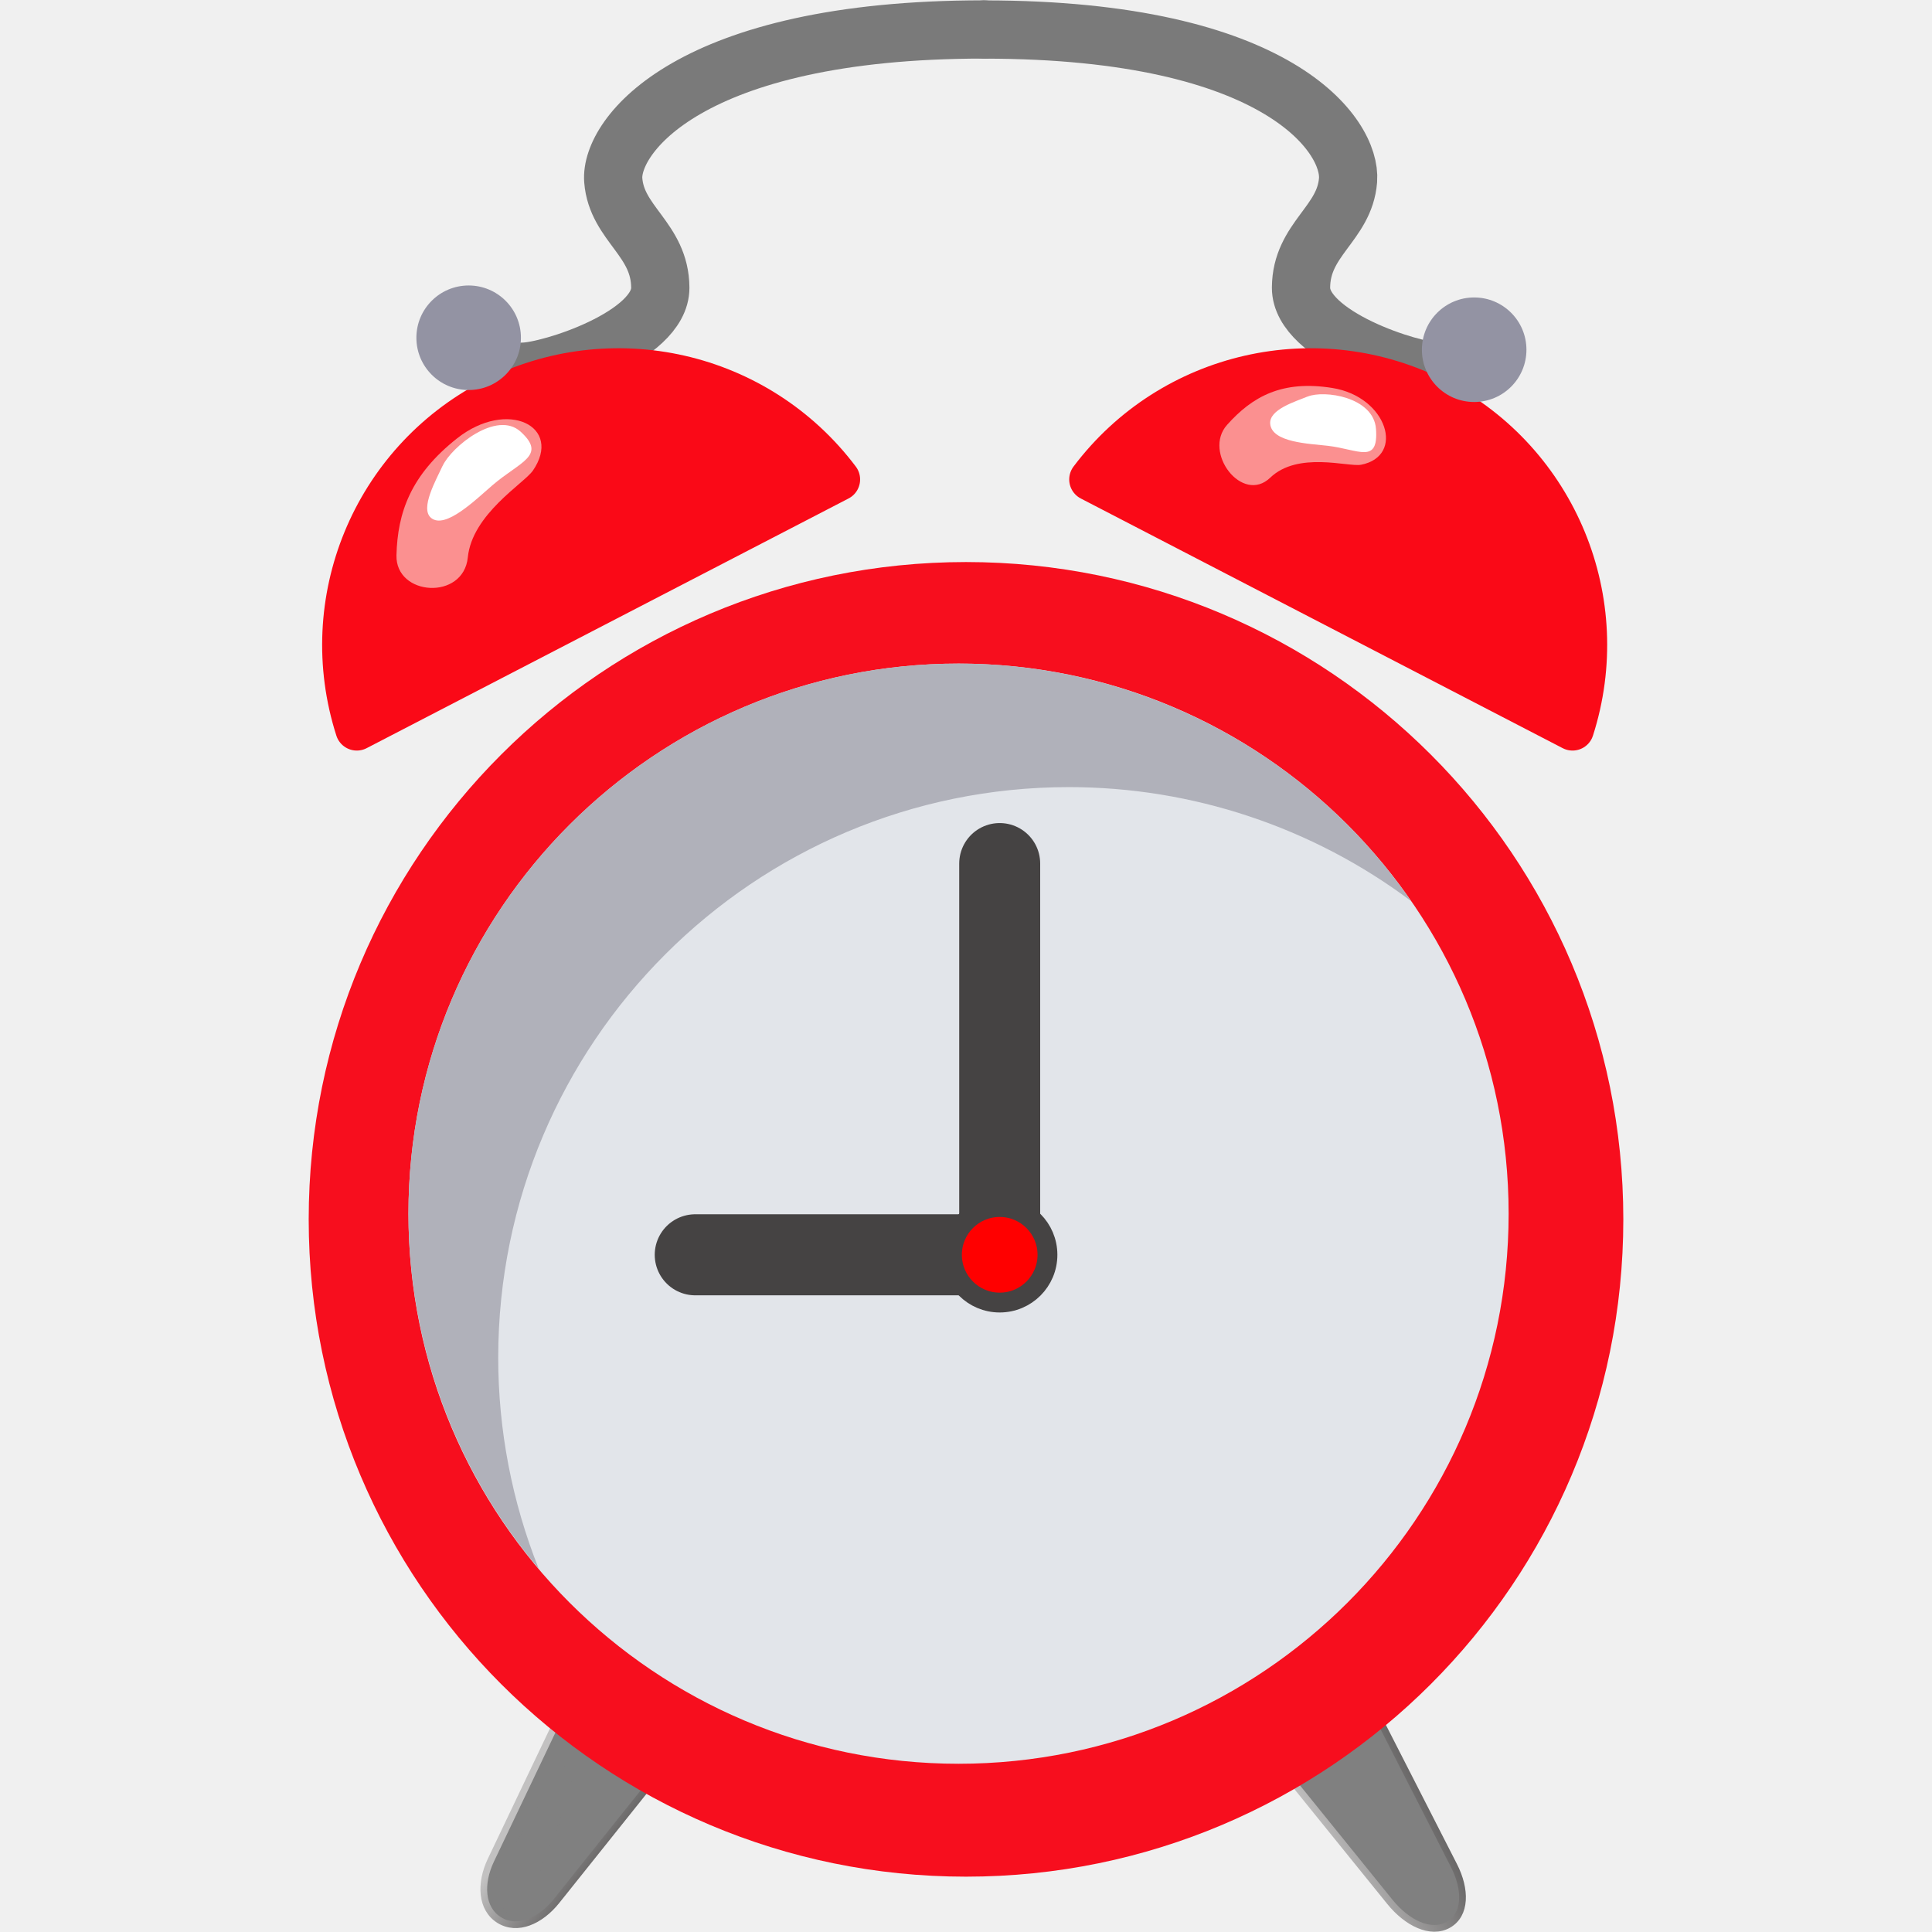
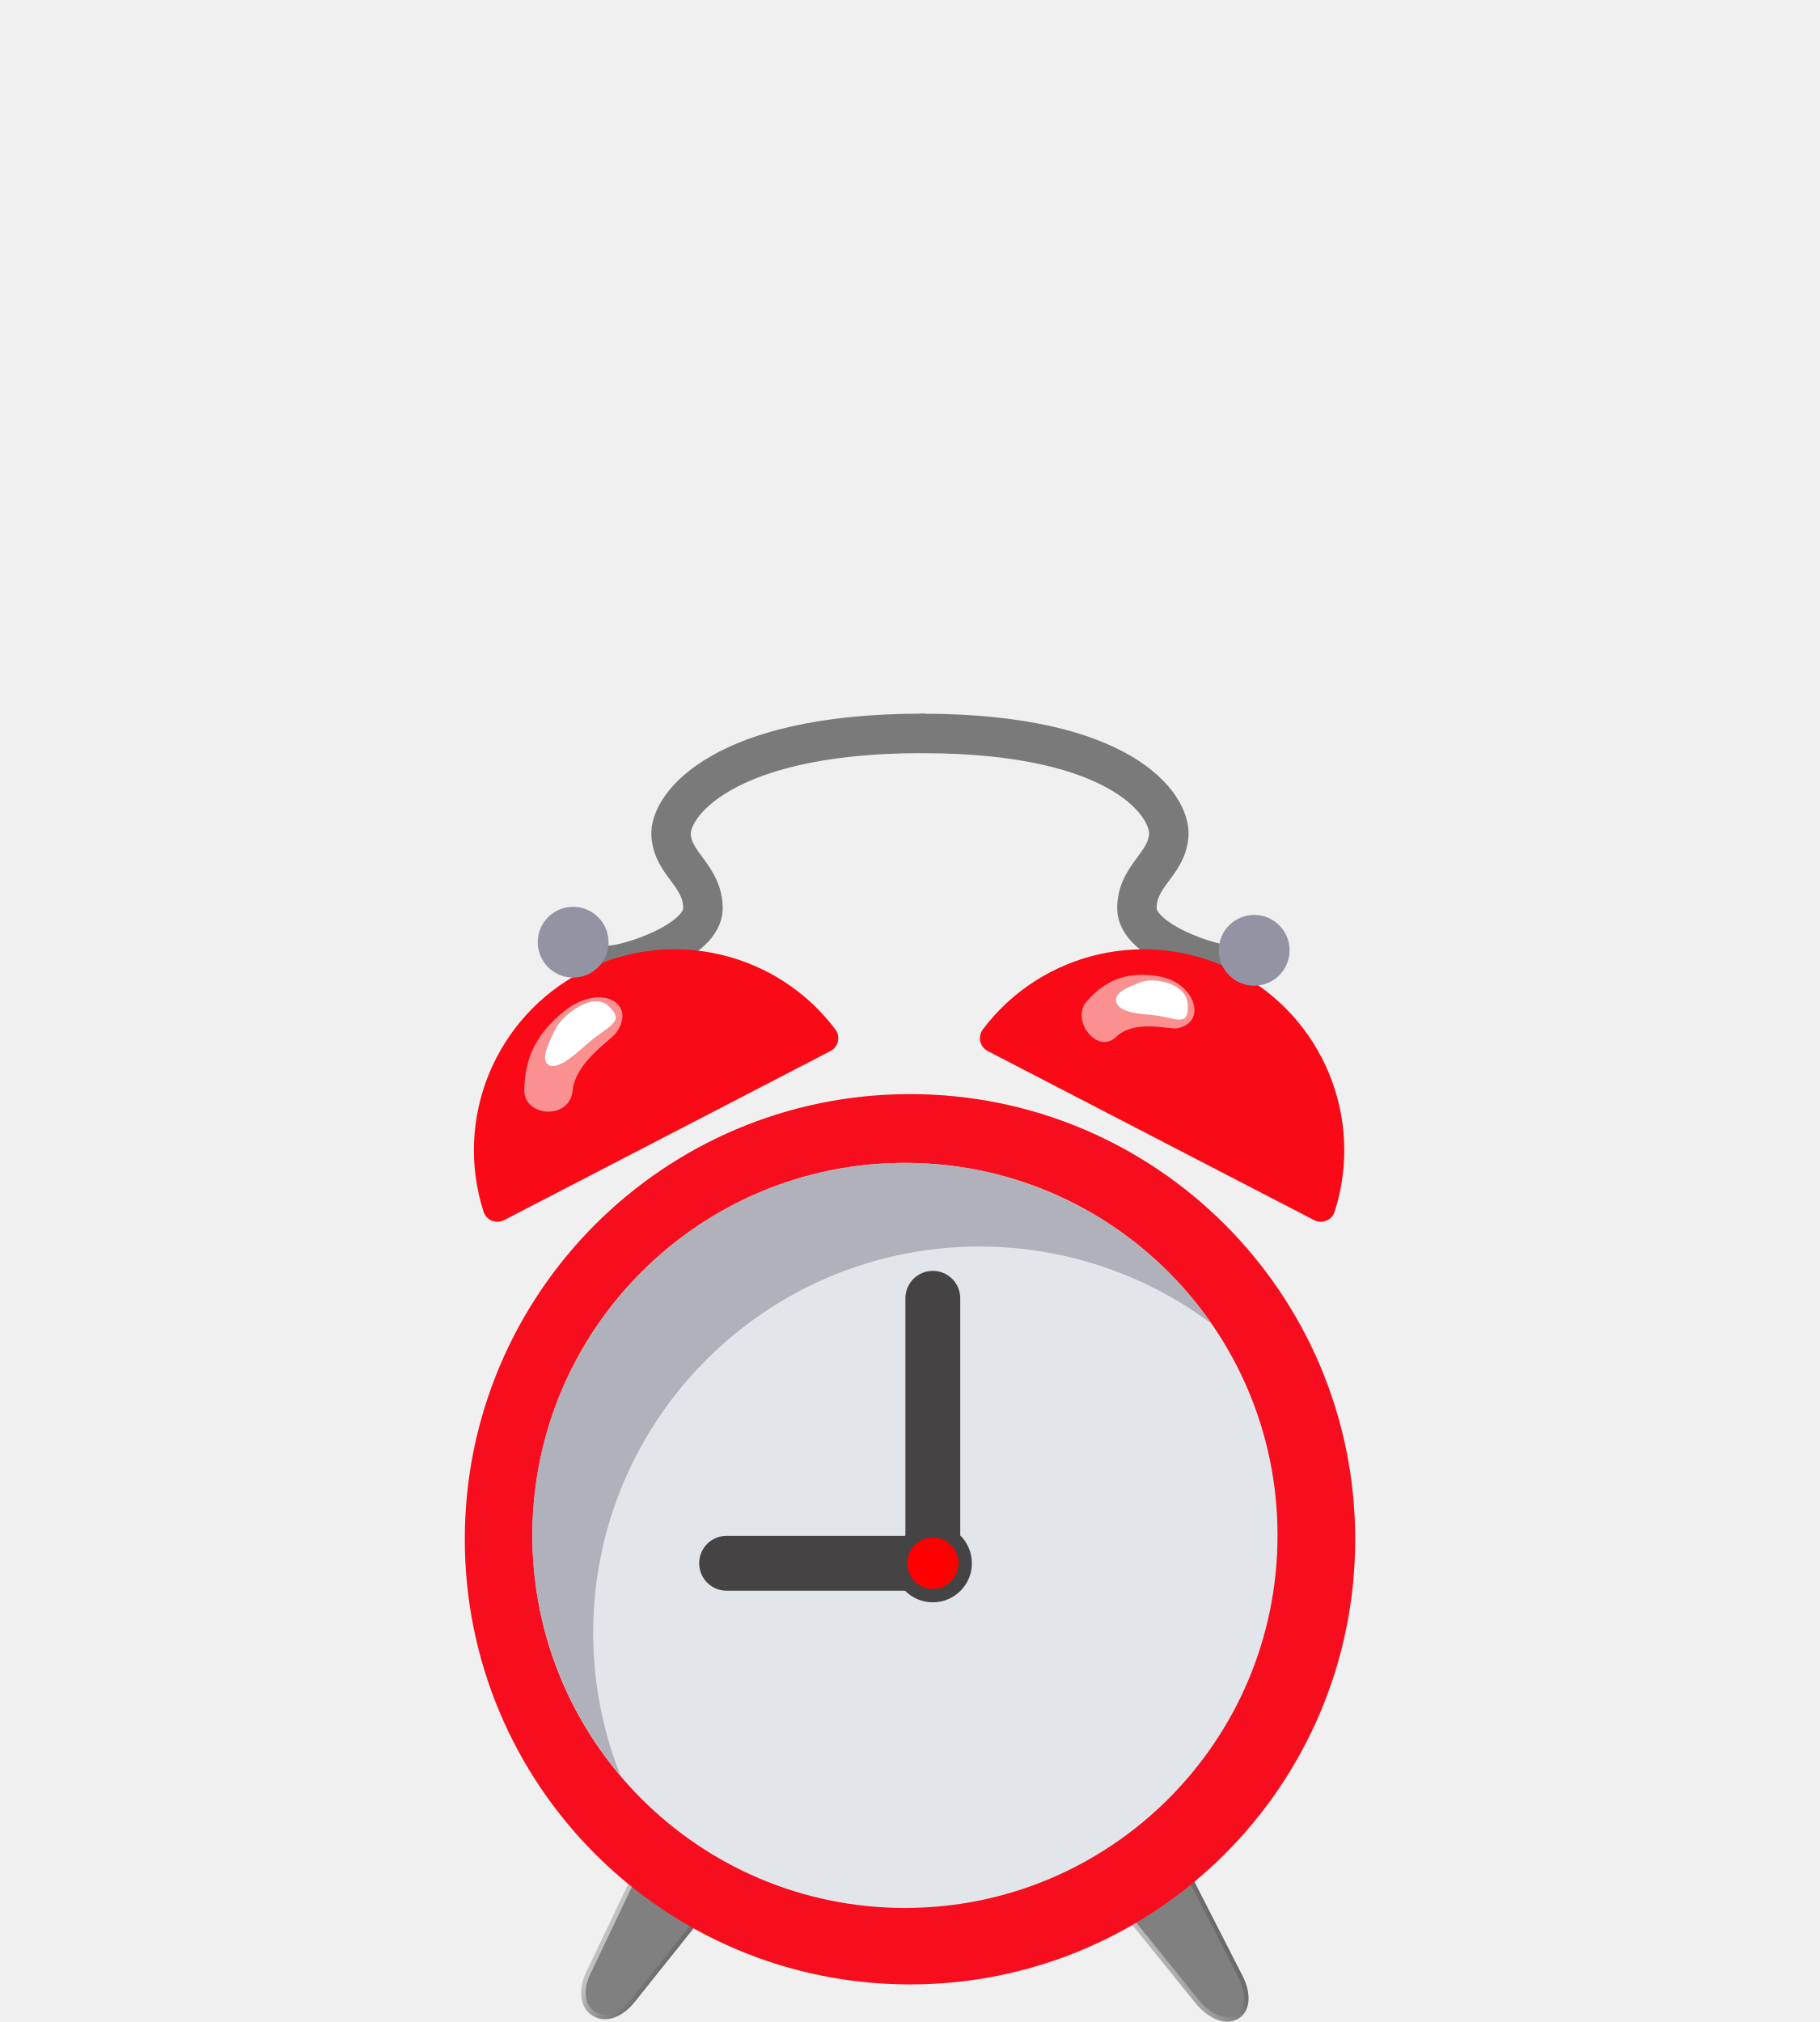
- <svg xmlns="http://www.w3.org/2000/svg" xmlns:xlink="http://www.w3.org/1999/xlink" width="90" height="90" viewBox="0 0 23.812 23.812" version="1.1" id="svg2787">
+ <svg xmlns="http://www.w3.org/2000/svg" xmlns:xlink="http://www.w3.org/1999/xlink" width="81" height="90" viewBox="0 0 21.431 23.812" version="1.1" id="svg2787">
  <defs id="defs2784">
    <linearGradient id="linearGradient3098">
      <stop style="stop-color:#3a3a3a;stop-opacity:1;" offset="0" id="stop3094" />
      <stop style="stop-color:#b2b2b2;stop-opacity:0;" offset="1" id="stop3096" />
    </linearGradient>
    <linearGradient xlink:href="#linearGradient29522" id="linearGradient31309" gradientUnits="userSpaceOnUse" gradientTransform="matrix(0.7932409,-0.6089079,0.7932409,0.6089079,4.892518,-8.867114)" x1="14.228" y1="-29.19" x2="3.659" y2="-18.62" />
    <linearGradient id="linearGradient29522">
      <stop style="stop-color:#d4a125;stop-opacity:1;" offset="0" id="stop29518" />
      <stop style="stop-color:#edd495;stop-opacity:1;" offset="1" id="stop29520" />
    </linearGradient>
    <linearGradient xlink:href="#linearGradient29522" id="linearGradient31385" gradientUnits="userSpaceOnUse" gradientTransform="matrix(-0.7932409,-0.6089079,-0.7932409,0.6089079,5.107999,-8.867114)" x1="14.228" y1="-29.19" x2="3.659" y2="-18.62" />
    <linearGradient xlink:href="#linearGradient29522" id="linearGradient29605" gradientUnits="userSpaceOnUse" gradientTransform="matrix(0.8001375,-0.6190755,0.8001375,0.6190755,17.50946,-0.3688092)" x1="14.228" y1="-29.19" x2="3.659" y2="-18.62" />
    <radialGradient xlink:href="#linearGradient47274" id="radialGradient47276" cx="27.004" cy="34.574" fx="27.004" fy="34.574" r="1.522" gradientTransform="matrix(-1.112148,0.7717307,-1.041963,-1.501581,93.06102,65.25326)" gradientUnits="userSpaceOnUse" />
    <linearGradient id="linearGradient47274">
      <stop style="stop-color:#d2c2c2;stop-opacity:1;" offset="0" id="stop47270" />
      <stop style="stop-color:#3e0000;stop-opacity:0.972;" offset="1" id="stop47272" />
    </linearGradient>
    <radialGradient xlink:href="#linearGradient47249" id="radialGradient47253" cx="8.633" cy="30.75" fx="8.633" fy="30.75" r="3.656" gradientTransform="matrix(-2.0536401e-7,1.710059,-1.016735,-1.83368e-7,39.89747,15.56802)" gradientUnits="userSpaceOnUse" />
    <linearGradient id="linearGradient47249">
      <stop style="stop-color:#ffef9e;stop-opacity:1;" offset="0.499" id="stop47245" />
      <stop style="stop-color:#d6a400;stop-opacity:1;" offset="1" id="stop47247" />
    </linearGradient>
    <linearGradient xlink:href="#linearGradient47282" id="linearGradient47284" x1="24.669" y1="33.457" x2="24.726" y2="37.417" gradientUnits="userSpaceOnUse" />
    <linearGradient id="linearGradient47282">
      <stop style="stop-color:#ffffff;stop-opacity:1;" offset="0" id="stop47278" />
      <stop style="stop-color:#faf1a3;stop-opacity:1;" offset="0.525" id="stop47286" />
      <stop style="stop-color:#cccb4f;stop-opacity:1;" offset="1" id="stop47280" />
    </linearGradient>
    <linearGradient xlink:href="#linearGradient3098" id="linearGradient3100" x1="17.717" y1="17.784" x2="20.251" y2="21.784" gradientUnits="userSpaceOnUse" gradientTransform="matrix(1.128482,-0.08723934,0.08723934,1.128482,-1.027331,-4.71396)" />
    <linearGradient xlink:href="#linearGradient46593" id="linearGradient46786" gradientUnits="userSpaceOnUse" gradientTransform="matrix(-1,0,0.1142178,1,84.33594,-0.9323136)" x1="38.735" y1="16.525" x2="36.687" y2="15.723" />
    <linearGradient id="linearGradient46593">
      <stop style="stop-color:#c2c1c1;stop-opacity:1;" offset="0" id="stop46589" />
      <stop style="stop-color:#555353;stop-opacity:1;" offset="1" id="stop46591" />
    </linearGradient>
    <linearGradient xlink:href="#linearGradient46593" id="linearGradient46595" x1="37.41" y1="15.85" x2="38.662" y2="16.648" gradientUnits="userSpaceOnUse" gradientTransform="translate(-0.05000255,-0.2000102)" />
  </defs>
  <g id="layer1">
    <g id="g32005" transform="matrix(0.9339194,0.2029919,-0.2029919,0.9339194,34.21217,-22.20684)">
      <rect style="fill:#8bd848;fill-opacity:1;fill-rule:evenodd;stroke-width:0.297" id="rect34643" width="16.863" height="22.128" x="1.722" y="4.823" rx="1.132" ry="1.132" transform="rotate(-12.19184)" />
      <path id="rect35731" style="mix-blend-mode:multiply;fill:#5c9b39;fill-opacity:0.662;fill-rule:evenodd;stroke-width:0.392" d="M 3.13,4.258 C 2.893,4.309 2.747,4.558 2.802,4.816 L 7.274,25.515 c 0.056,0.258 0.291,0.424 0.528,0.373 L 10.417,25.322 5.744,3.693 Z" />
      <g id="g45070" transform="matrix(0.6060356,-0.1309392,0.1423048,0.6586396,-1.696688,-3.298894)" style="stroke-width:1.537">
        <circle style="fill:#1f6847;fill-opacity:1;fill-rule:evenodd;stroke-width:0.505" id="path39952" cx="6.064" cy="15.875" r="1.538" />
        <rect style="fill:#fff7f1;fill-opacity:1;fill-rule:evenodd;stroke:#a59561;stroke-width:0.407;stroke-dasharray:none;stroke-opacity:1" id="rect36147" width="4.243" height="1.803" x="2.614" y="14.973" rx="1.142" ry="1.051" />
      </g>
      <g id="g45070-3" transform="matrix(0.6060356,-0.1309392,0.1423048,0.6586396,-0.9637484,0.09342554)" style="stroke-width:1.537">
        <circle style="fill:#1f6847;fill-opacity:1;fill-rule:evenodd;stroke-width:0.505" id="path39952-3" cx="6.064" cy="15.875" r="1.538" />
        <rect style="fill:#fff7f1;fill-opacity:1;fill-rule:evenodd;stroke:#a59561;stroke-width:0.407;stroke-dasharray:none;stroke-opacity:1" id="rect36147-1" width="4.243" height="1.803" x="2.614" y="14.973" rx="1.142" ry="1.051" />
      </g>
      <g id="g45070-4" transform="matrix(0.6060356,-0.1309392,0.1423048,0.6586396,-0.2308082,3.485746)" style="stroke-width:1.537">
        <circle style="fill:#1f6847;fill-opacity:1;fill-rule:evenodd;stroke-width:0.505" id="path39952-6" cx="6.064" cy="15.875" r="1.538" />
        <rect style="fill:#fff7f1;fill-opacity:1;fill-rule:evenodd;stroke:#a59561;stroke-width:0.407;stroke-dasharray:none;stroke-opacity:1" id="rect36147-18" width="4.243" height="1.803" x="2.614" y="14.973" rx="1.142" ry="1.051" />
      </g>
      <g id="g45070-0" transform="matrix(0.6060356,-0.1309392,0.1423048,0.6586396,0.5021319,6.878067)" style="stroke-width:1.537">
        <circle style="fill:#1f6847;fill-opacity:1;fill-rule:evenodd;stroke-width:0.505" id="path39952-32" cx="6.064" cy="15.875" r="1.538" />
        <rect style="fill:#fff7f1;fill-opacity:1;fill-rule:evenodd;stroke:#a59561;stroke-width:0.407;stroke-dasharray:none;stroke-opacity:1" id="rect36147-6" width="4.243" height="1.803" x="2.614" y="14.973" rx="1.142" ry="1.051" />
      </g>
      <g id="g45070-8" transform="matrix(0.6060356,-0.1309392,0.1423048,0.6586396,1.235072,10.27039)" style="stroke-width:1.537">
        <circle style="fill:#1f6847;fill-opacity:1;fill-rule:evenodd;stroke-width:0.505" id="path39952-65" cx="6.064" cy="15.875" r="1.538" />
        <rect style="fill:#fff7f1;fill-opacity:1;fill-rule:evenodd;stroke:#a59561;stroke-width:0.407;stroke-dasharray:none;stroke-opacity:1" id="rect36147-8" width="4.243" height="1.803" x="2.614" y="14.973" rx="1.142" ry="1.051" />
      </g>
      <g id="g45070-2" transform="matrix(0.6060356,-0.1309392,0.1423048,0.6586396,1.968012,13.66271)" style="stroke-width:1.537">
        <circle style="fill:#1f6847;fill-opacity:1;fill-rule:evenodd;stroke-width:0.505" id="path39952-8" cx="6.064" cy="15.875" r="1.538" />
        <rect style="fill:#fff7f1;fill-opacity:1;fill-rule:evenodd;stroke:#a59561;stroke-width:0.407;stroke-dasharray:none;stroke-opacity:1" id="rect36147-9" width="4.243" height="1.803" x="2.614" y="14.973" rx="1.142" ry="1.051" />
      </g>
      <rect style="fill:#ffffff;fill-rule:evenodd;stroke-width:0.297" id="rect45497" width="8.956" height="6.768" x="7.196" y="7.532" rx="1.028" ry="1.028" transform="rotate(-12.19184)" />
      <g id="g46022" transform="matrix(0.6838786,-0.1477579,0.1605833,0.7432394,-26.74004,6.826178)" style="stroke-width:1.537">
        <path style="fill:none;stroke:#41928f;stroke-width:1.133;stroke-linecap:round;stroke-linejoin:miter;stroke-dasharray:none;stroke-opacity:1" d="m 52.201,13.007 h 7.805" id="path45982" />
        <path style="fill:none;stroke:#41928f;stroke-width:1.133;stroke-linecap:round;stroke-linejoin:miter;stroke-dasharray:none;stroke-opacity:1" d="m 52.201,10.842 h 7.805" id="path45982-9" />
        <path style="fill:none;stroke:#41928f;stroke-width:1.133;stroke-linecap:round;stroke-linejoin:miter;stroke-dasharray:none;stroke-opacity:1" d="m 52.201,15.172 h 7.805" id="path45982-0" />
      </g>
      <path id="rect46311-0" style="mix-blend-mode:darken;fill:url(#linearGradient3100);fill-opacity:1;fill-rule:evenodd;stroke-width:0.236" d="m 21.821,12.994 -4.921,3.697 -0.84,1.219 0.16,-0.26 c -0.279,0.475 -0.297,1.019 -0.208,1.354 -0.028,0.307 0.652,0.305 1.338,0.121 0.628,-0.169 1.179,-0.417 1.599,-0.759 1.945,-1.583 3.39,-3.057 3.39,-3.057 z" />
      <g id="g47601" transform="matrix(0.4250812,-0.395091,0.3610172,0.4594579,0.7862218,4.418119)" style="stroke-width:1.537">
        <path id="rect46311" style="fill:#ff2124;fill-opacity:1;fill-rule:evenodd;stroke-width:0.407" d="m 8.001,33.457 -0.052,2.121 0.052,2.121 H 26.493 c 1.141,0 2.058,-0.918 2.058,-2.058 v -0.126 c 0,-1.141 -0.918,-2.059 -2.058,-2.059 z" />
        <path id="rect46311-5" style="fill:url(#radialGradient47276);fill-opacity:1;fill-rule:evenodd;stroke-width:0.407" d="m 25.507,33.457 v 4.243 h 0.986 c 1.141,0 2.058,-0.918 2.058,-2.058 v -0.126 c 0,-1.141 -0.918,-2.059 -2.058,-2.059 z" />
        <path id="path46373" style="fill:url(#radialGradient47253);fill-opacity:1;fill-rule:evenodd;stroke-width:0.407" d="m 10.438,29.236 -3.61,2.191 -0.927,0.508 0.039,2.99 0.83,0.581 3.668,2.172 -0.093,-4.221 z" transform="matrix(0.5633272,0,0,0.5025195,2.120676,18.76546)" />
        <path id="path46373-3" style="fill:#550000;fill-rule:evenodd;stroke-width:0.102" d="m 5.881,36.578 c -0.634,-0.363 -1.443,-0.815 -1.443,-0.999 0,-0.184 0.635,-0.602 1.443,-0.999 l -0.025,0.999 z" />
        <rect style="fill:url(#linearGradient47284);fill-opacity:1;fill-rule:evenodd;stroke-width:0.285" id="rect47243" width="2.143" height="4.243" x="23.361" y="33.457" rx="0" ry="0" />
      </g>
    </g>
    <g id="g117847" transform="translate(-85.68201,-18.42902)">
      <path id="rect29651" style="fill:#b89644;fill-opacity:1;fill-rule:evenodd;stroke-width:0.253" d="m -35.605,27.319 c -0.493,-1e-6 -0.985,0.145 -1.362,0.435 l -11.147,8.557 h 0.002 V 52.708 h 25.015 V 36.311 h 0.002 L -34.243,27.754 c -0.377,-0.29 -0.87,-0.435 -1.363,-0.435 z" />
      <rect style="mix-blend-mode:multiply;fill:#ddd3d3;fill-opacity:1;fill-rule:evenodd;stroke-width:0.259" id="rect31549-1" width="22.808" height="19.408" x="-46.973" y="31.063" />
      <rect style="fill:#ffffff;fill-rule:evenodd;stroke-width:0.265" id="rect31549" width="22.101" height="20.893" x="-46.656" y="31.253" />
      <text xml:space="preserve" style="font-style:normal;font-weight:normal;font-size:15.525px;line-height:1.25;font-family:sans-serif;fill:#000000;fill-opacity:1;stroke:none;stroke-width:0.243" x="-31.271" y="52.283" id="text33454" transform="matrix(0.9981024,0.2998089,-0.2238531,0.9346605,0,0)">
        <tspan id="tspan33452" style="font-style:normal;font-variant:normal;font-weight:bold;font-stretch:normal;font-size:15.525px;font-family:Amiri;-inkscape-font-specification:'Amiri Bold';fill:#ff2e2e;fill-opacity:1;stroke-width:0.243" x="-31.271" y="52.283">@</tspan>
      </text>
      <path id="path31562" style="mix-blend-mode:normal;fill:#c5a761;fill-opacity:1;stroke:#000000;stroke-width:0;stroke-linecap:butt;stroke-linejoin:miter;stroke-dasharray:none;stroke-opacity:1" d="m -24.548,36.496 -11.088,7.975 -11.019,-7.925 v 2.948 l 9.954,8.797 h 1.995 l -0.003,-0.05 h 0.208 l 9.953,-8.798 z" />
      <g id="g31560" transform="matrix(1,0,0,0.991651,-40.60526,66.98862)">
        <g id="g31553">
          <path id="rect29033-76-4" style="fill:url(#linearGradient31309);fill-opacity:1;fill-rule:evenodd;stroke-width:0.295" d="m -7.509,-30.936 v 16.535 c 0.453,10e-7 0.906,-0.133 1.253,-0.399 l 10.25,-7.868 -10.25,-7.868 c -0.347,-0.266 -0.8,-0.399 -1.253,-0.399 z" />
          <path id="rect29033-76-4-0" style="fill:url(#linearGradient31385);fill-opacity:1;fill-rule:evenodd;stroke-width:0.295" d="m 17.51,-30.936 v 16.535 c -0.453,10e-7 -0.906,-0.133 -1.253,-0.399 L 6.007,-22.668 16.257,-30.537 c 0.347,-0.266 0.8,-0.399 1.253,-0.399 z" />
        </g>
        <path id="rect29033-76-0" style="fill:#b89644;fill-opacity:1;fill-rule:evenodd;stroke-width:0.319" d="m 5,-23.668 c -0.473,-1e-6 -0.945,0.149 -1.307,0.448 l -10.696,8.82 H 17.003 L 6.307,-23.221 C 5.945,-23.519 5.473,-23.668 5,-23.668 Z" />
        <path id="rect29033-76" style="fill:url(#linearGradient29605);fill-opacity:1;fill-rule:evenodd;stroke-width:0.299" d="m 5,-22.806 c -0.457,-1e-6 -0.913,0.135 -1.264,0.406 l -10.339,8 H 16.603 L 6.264,-22.4 c -0.35,-0.271 -0.807,-0.406 -1.264,-0.406 z" />
      </g>
    </g>
    <path style="mix-blend-mode:lighten;fill:#ff2124;fill-opacity:1;stroke:#feb470;stroke-width:0.988;stroke-linecap:round;stroke-linejoin:round;stroke-miterlimit:8;stroke-dasharray:none;stroke-opacity:0.613;paint-order:fill markers stroke;stop-color:#000000" d="m 47.029,-3.422 5.841,-3.442" id="path33325" />
-     <g id="g40648" transform="matrix(0.9586908,0,0,0.9586908,-0.77643,-0.153222)">
+     <g id="g40648" transform="matrix(0.6203722,0,0,0.6203722,2.508618,8.302783)">
      <g id="g46807" style="fill:#808080" transform="matrix(0.8638002,0,0,0.8638002,-23.13867,10.65341)">
        <path id="rect43430-7" style="fill:#808080;fill-opacity:1;fill-rule:evenodd;stroke:url(#linearGradient46786);stroke-width:0.1;stroke-dasharray:none;stroke-opacity:1" d="m 47.136,13.176 v 0 c 0,0 -0.571,0.7 -0.317,1.014 l 1.591,1.967 c 0.254,0.314 0.607,0.491 0.872,0.341 v 0 c 0.264,-0.15 0.264,-0.526 0.082,-0.881 l -1.136,-2.224 c -0.182,-0.355 -1.092,-0.217 -1.092,-0.217 z" />
        <g id="g46801" transform="rotate(3.850476,48.01264,-10.5533)" style="fill:#808080">
          <path id="rect43430" style="fill:#808080;fill-opacity:1;fill-rule:evenodd;stroke:url(#linearGradient46595);stroke-width:0.1;stroke-dasharray:none;stroke-opacity:1" d="m 38.761,13.909 v 0 c 0,0 0.651,0.7 0.433,1.014 l -1.366,1.967 c -0.218,0.314 -0.551,0.491 -0.833,0.341 v 0 C 36.714,17.081 36.671,16.705 36.812,16.35 l 0.882,-2.224 c 0.141,-0.355 1.067,-0.217 1.067,-0.217 z" />
          <path style="fill:#808080;fill-opacity:1;stroke:#848181;stroke-width:0;stroke-linecap:round;stroke-linejoin:round;stroke-miterlimit:8;stroke-dasharray:none;stroke-opacity:1;paint-order:fill markers stroke;stop-color:#000000" d="m 37.883,14.871 c -0.189,-0.006 -0.261,0.38 -0.548,0.88 -0.306,0.532 -0.655,1.059 -0.249,1.343 0.204,0.142 0.451,-0.552 0.626,-1.115 0.178,-0.572 0.319,-1.104 0.171,-1.108 z" id="path46587" />
        </g>
      </g>
      <circle style="fill:none;fill-rule:evenodd;stroke:#f70e1e;stroke-width:1.613;stroke-dasharray:none;stroke-opacity:1" id="path42262" cx="13.229" cy="15.836" r="7.644" />
      <g id="g46839" transform="matrix(0.8638002,0,0,0.8638002,-23.13867,10.55342)">
        <path style="fill:none;fill-opacity:1;stroke:#7a7a7a;stroke-width:0.867;stroke-linecap:round;stroke-linejoin:round;stroke-miterlimit:8;stroke-dasharray:none;stroke-opacity:1;paint-order:fill markers stroke;stop-color:#000000" d="m 42.366,-11.594 c -4.4,0 -5.564,1.594 -5.514,2.244 0.05,0.65 0.697,0.876 0.7,1.6 0.003,0.724 -1.65,1.25 -2.05,1.25" id="path42792" />
        <path style="fill:none;fill-opacity:1;stroke:#7a7a7a;stroke-width:0.867;stroke-linecap:round;stroke-linejoin:round;stroke-miterlimit:8;stroke-dasharray:none;stroke-opacity:1;paint-order:fill markers stroke;stop-color:#000000" d="m 42.376,-11.593 c 4.4,0 5.462,1.592 5.412,2.242 -0.05,0.65 -0.697,0.876 -0.7,1.6 -0.003,0.724 1.65,1.25 2.05,1.25" id="path42792-4" />
      </g>
      <g id="g47571" transform="matrix(0.8638002,0,0,0.8638002,-23.13867,18.24988)">
        <g id="g47561" transform="translate(-0.2121429,-8.874643)">
          <path id="path42627-1-9" style="fill:#fa0917;fill-opacity:1;fill-rule:evenodd;stroke:#fa0917;stroke-width:0.638;stroke-linecap:round;stroke-linejoin:round;stroke-dasharray:none;stroke-opacity:1" d="m 35.261,-6.108 a 4.101,4.101 0 0 0 -2.014,4.892 l 7.172,-3.716 a 4.101,4.101 0 0 0 -5.158,-1.176 z" />
        </g>
        <g id="g47526" transform="translate(-3.040714,-9.829286)">
          <path style="fill:#fb9090;fill-opacity:1;stroke:#848181;stroke-width:0;stroke-linecap:round;stroke-linejoin:round;stroke-miterlimit:8;stroke-dasharray:none;stroke-opacity:1;paint-order:fill markers stroke;stop-color:#000000" d="m 38.694,-4.106 c -0.129,0.186 -0.901,0.644 -0.966,1.288 -0.064,0.644 -1.078,0.579 -1.062,-0.032 0.017,-0.632 0.208,-1.19 0.901,-1.738 0.752,-0.595 1.583,-0.178 1.127,0.483 z" id="path46899" />
          <path style="fill:#ffffff;fill-opacity:1;stroke:#848181;stroke-width:0;stroke-linecap:round;stroke-linejoin:round;stroke-miterlimit:8;stroke-dasharray:none;stroke-opacity:1;paint-order:fill markers stroke;stop-color:#000000" d="m 37.352,-4.179 c -0.093,0.204 -0.339,0.632 -0.172,0.773 0.212,0.178 0.667,-0.273 0.918,-0.488 0.409,-0.351 0.81,-0.436 0.415,-0.795 -0.356,-0.323 -1.031,0.228 -1.16,0.51 z" id="path46901" />
        </g>
      </g>
      <g id="g47577" transform="matrix(0.8638002,0,0,0.8638002,-23.13867,18.08523)">
        <path id="path42627-1-9-0" style="fill:#fa0917;fill-opacity:1;fill-rule:evenodd;stroke:#fa0917;stroke-width:0.638;stroke-linecap:round;stroke-linejoin:round;stroke-dasharray:none;stroke-opacity:1" d="m 49.115,-14.792 a 4.101,4.101 0 0 1 2.014,4.892 l -7.172,-3.716 a 4.101,4.101 0 0 1 5.158,-1.176 z" />
        <g id="g47526-9" transform="matrix(0.6223218,0.7191526,-0.58062,0.688926,21.514,-38.83272)">
          <path style="fill:#fb9090;fill-opacity:1;stroke:#848181;stroke-width:0;stroke-linecap:round;stroke-linejoin:round;stroke-miterlimit:8;stroke-dasharray:none;stroke-opacity:1;paint-order:fill markers stroke;stop-color:#000000" d="m 38.694,-4.106 c -0.129,0.186 -0.901,0.644 -0.966,1.288 -0.064,0.644 -1.078,0.579 -1.062,-0.032 0.017,-0.632 0.208,-1.19 0.901,-1.738 0.752,-0.595 1.583,-0.178 1.127,0.483 z" id="path46899-6" />
          <path style="fill:#ffffff;fill-opacity:1;stroke:#848181;stroke-width:0;stroke-linecap:round;stroke-linejoin:round;stroke-miterlimit:8;stroke-dasharray:none;stroke-opacity:1;paint-order:fill markers stroke;stop-color:#000000" d="m 37.352,-4.179 c -0.093,0.204 -0.339,0.632 -0.172,0.773 0.212,0.178 0.667,-0.273 0.918,-0.488 0.409,-0.351 0.81,-0.436 0.415,-0.795 -0.356,-0.323 -1.031,0.228 -1.16,0.51 z" id="path46901-9" />
        </g>
      </g>
      <circle style="fill:#9393a3;fill-opacity:1;fill-rule:evenodd;stroke-width:0.229" id="path47592" cx="6.835" cy="4.502" r="0.672" />
      <circle style="fill:#9393a3;fill-opacity:1;fill-rule:evenodd;stroke-width:0.229" id="path47592-8" cx="19.762" cy="4.656" r="0.672" />
      <circle style="fill:#e2e5ea;fill-opacity:1;fill-rule:evenodd;stroke-width:0.255" id="path48776" cx="13.133" cy="15.763" r="7.072" />
      <path id="path48776-5" style="fill:#b0b1ba;fill-opacity:1;fill-rule:evenodd;stroke-width:0.255" d="M 13.133,8.691 A 7.072,7.072 0 0 0 6.061,15.763 7.072,7.072 0 0 0 7.735,20.326 7.337,7.337 0 0 1 7.215,17.616 7.337,7.337 0 0 1 14.552,10.279 7.337,7.337 0 0 1 18.951,11.744 7.072,7.072 0 0 0 13.133,8.691 Z" />
      <g id="g54634" transform="translate(0.5291663,0.7766667)">
        <path style="fill:#4d4d4d;fill-opacity:1;stroke:#454343;stroke-width:1.041;stroke-linecap:round;stroke-linejoin:round;stroke-miterlimit:8;stroke-dasharray:none;stroke-opacity:1;paint-order:fill markers stroke;stop-color:#000000" d="m 13.133,10.485 v 4.674" id="path50960" />
        <path style="fill:#4d4d4d;fill-opacity:1;stroke:#454343;stroke-width:1.042;stroke-linecap:round;stroke-linejoin:round;stroke-miterlimit:8;stroke-dasharray:none;stroke-opacity:1;paint-order:fill markers stroke;stop-color:#000000" d="M 13.178,15.515 H 9.219" id="path50960-9" />
        <circle style="fill:#ff0000;fill-rule:evenodd;stroke:#454343;stroke-width:0.255;stroke-dasharray:none;stroke-opacity:1" id="path50988" cx="13.133" cy="15.515" r="0.614" />
      </g>
    </g>
  </g>
</svg>
